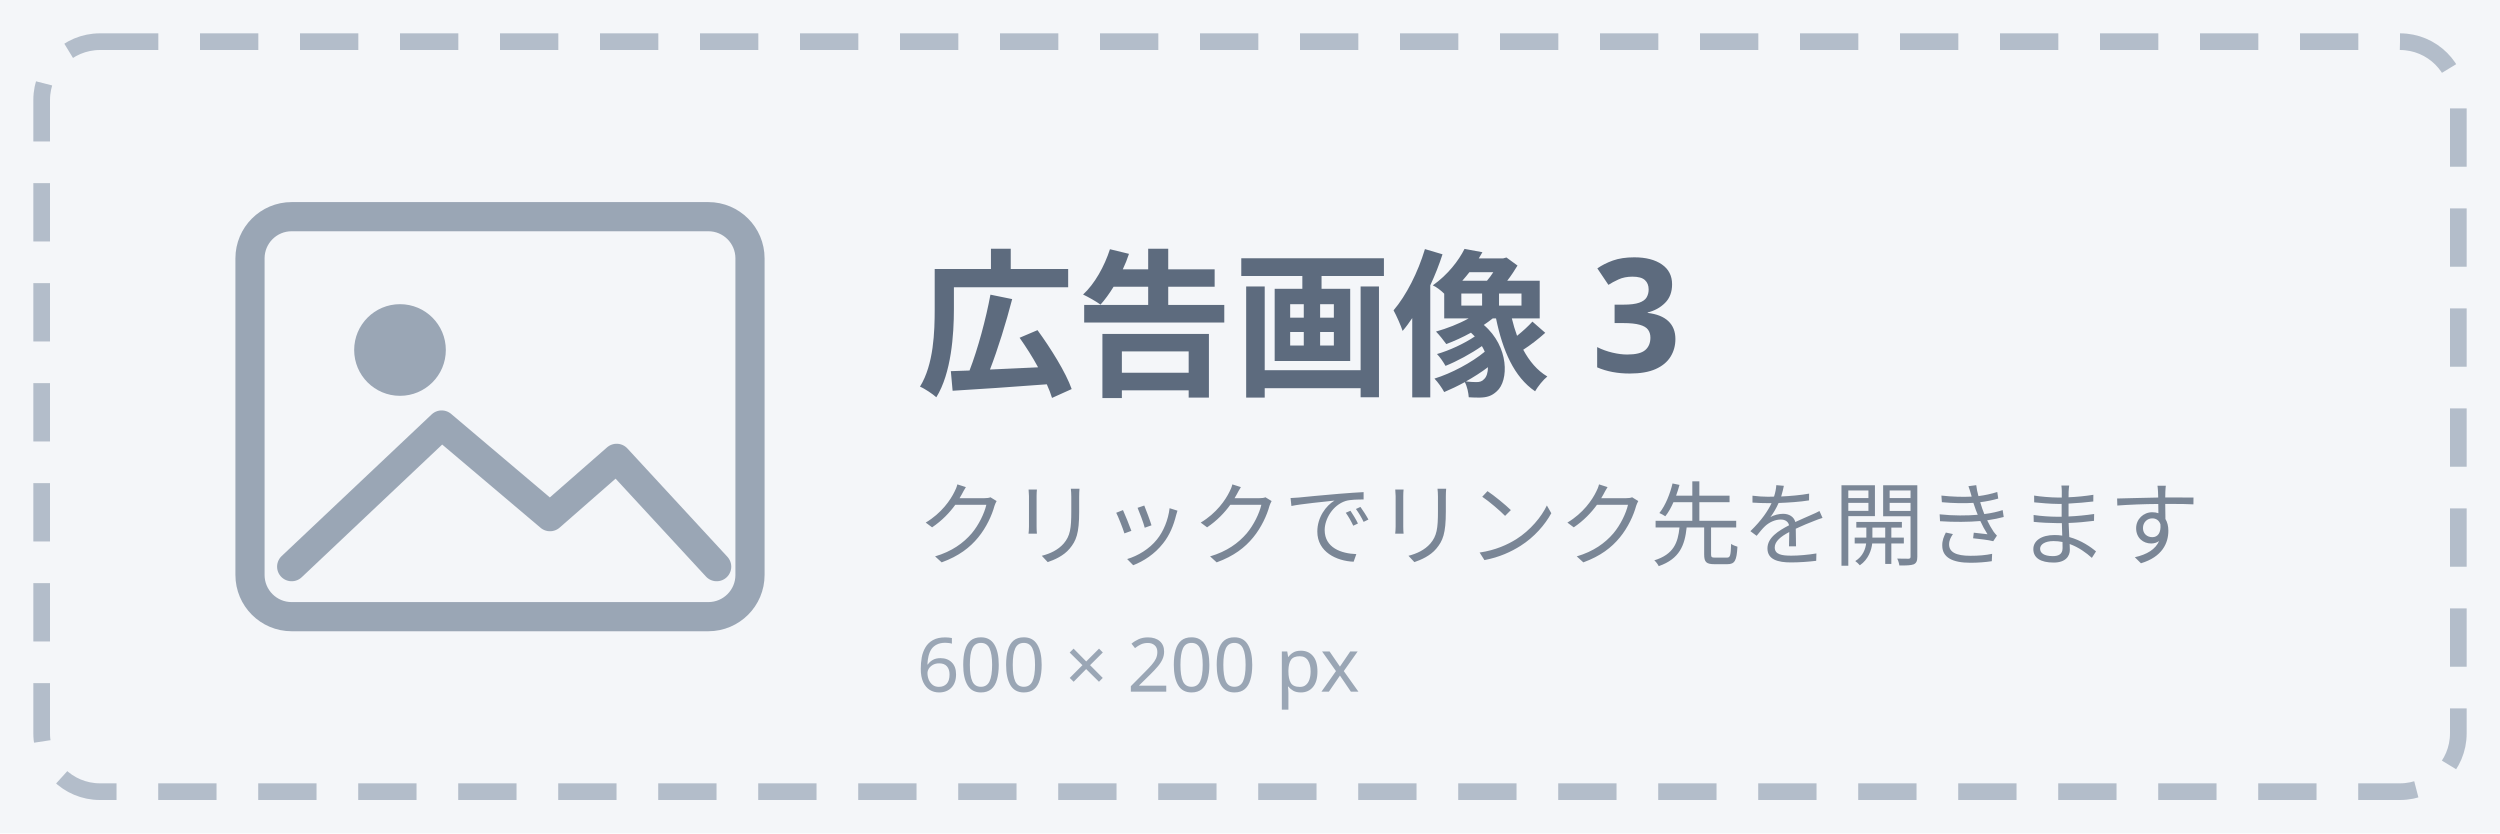
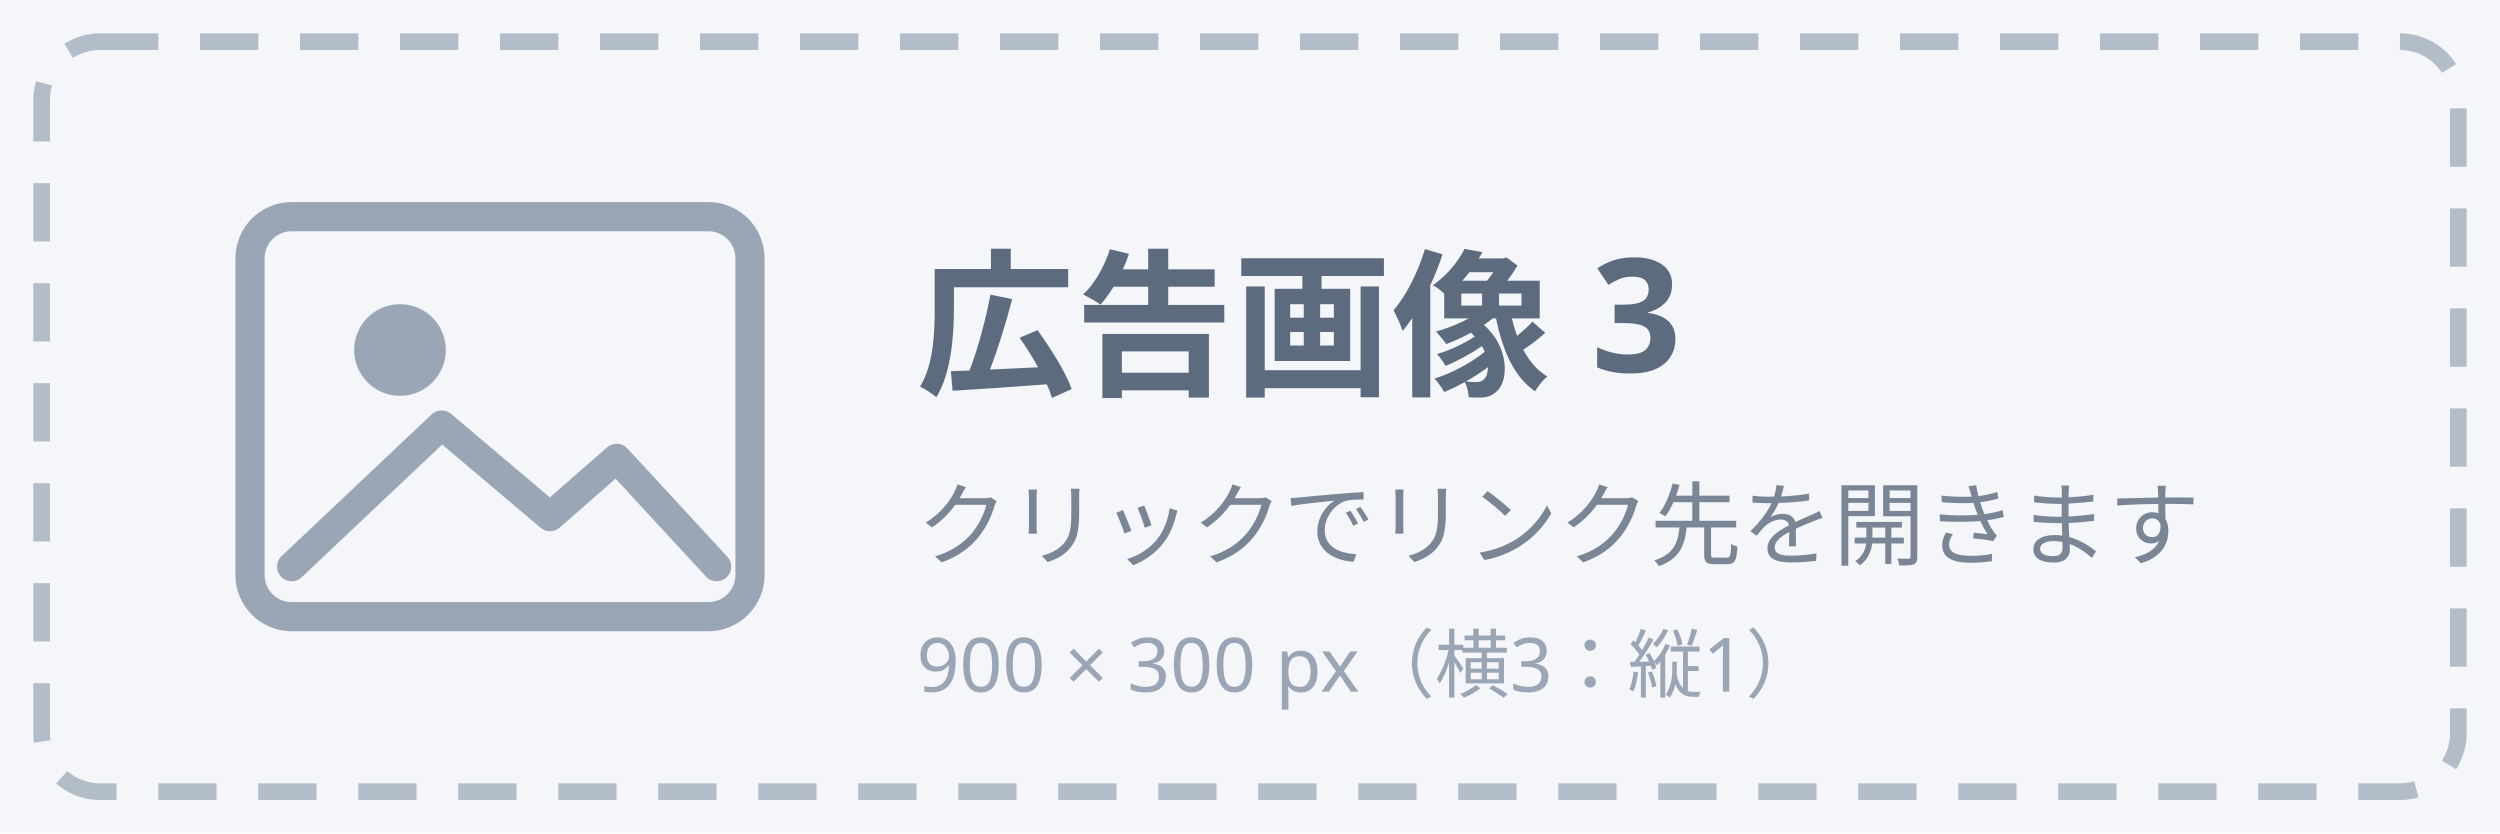
<svg xmlns="http://www.w3.org/2000/svg" width="600" height="200" viewBox="0 0 600 200">
  <rect width="600" height="200" fill="#F4F6F9" />
  <rect x="10" y="10" width="580" height="180" rx="14" fill="none" stroke="#B3BDCA" stroke-width="4" stroke-dasharray="14 10" />
  <g transform="translate(60 52)" fill="none" stroke="#9AA6B5" stroke-width="7" stroke-linejoin="round">
    <rect x="0" y="0" width="120" height="96" rx="10" />
    <circle cx="36" cy="32" r="11" fill="#9AA6B5" stroke="none" />
    <path d="M10 84 L46 50 L72 72 L88 58 L112 84" stroke-linecap="round" />
  </g>
  <text x="220" y="92" font-family="sans-serif" font-size="38" font-weight="700" fill="#5D6B7E">広告画像 3</text>
  <text x="220" y="134" font-family="sans-serif" font-size="22" fill="#7A8696">クリックでリンク先を開きます</text>
-   <text x="220" y="166" font-family="sans-serif" font-size="18" fill="#9AA6B5">600 × 200 px</text>
+   <text x="220" y="166" font-family="sans-serif" font-size="18" fill="#9AA6B5">900 × 300 px（横3：縦1）</text>
</svg>
